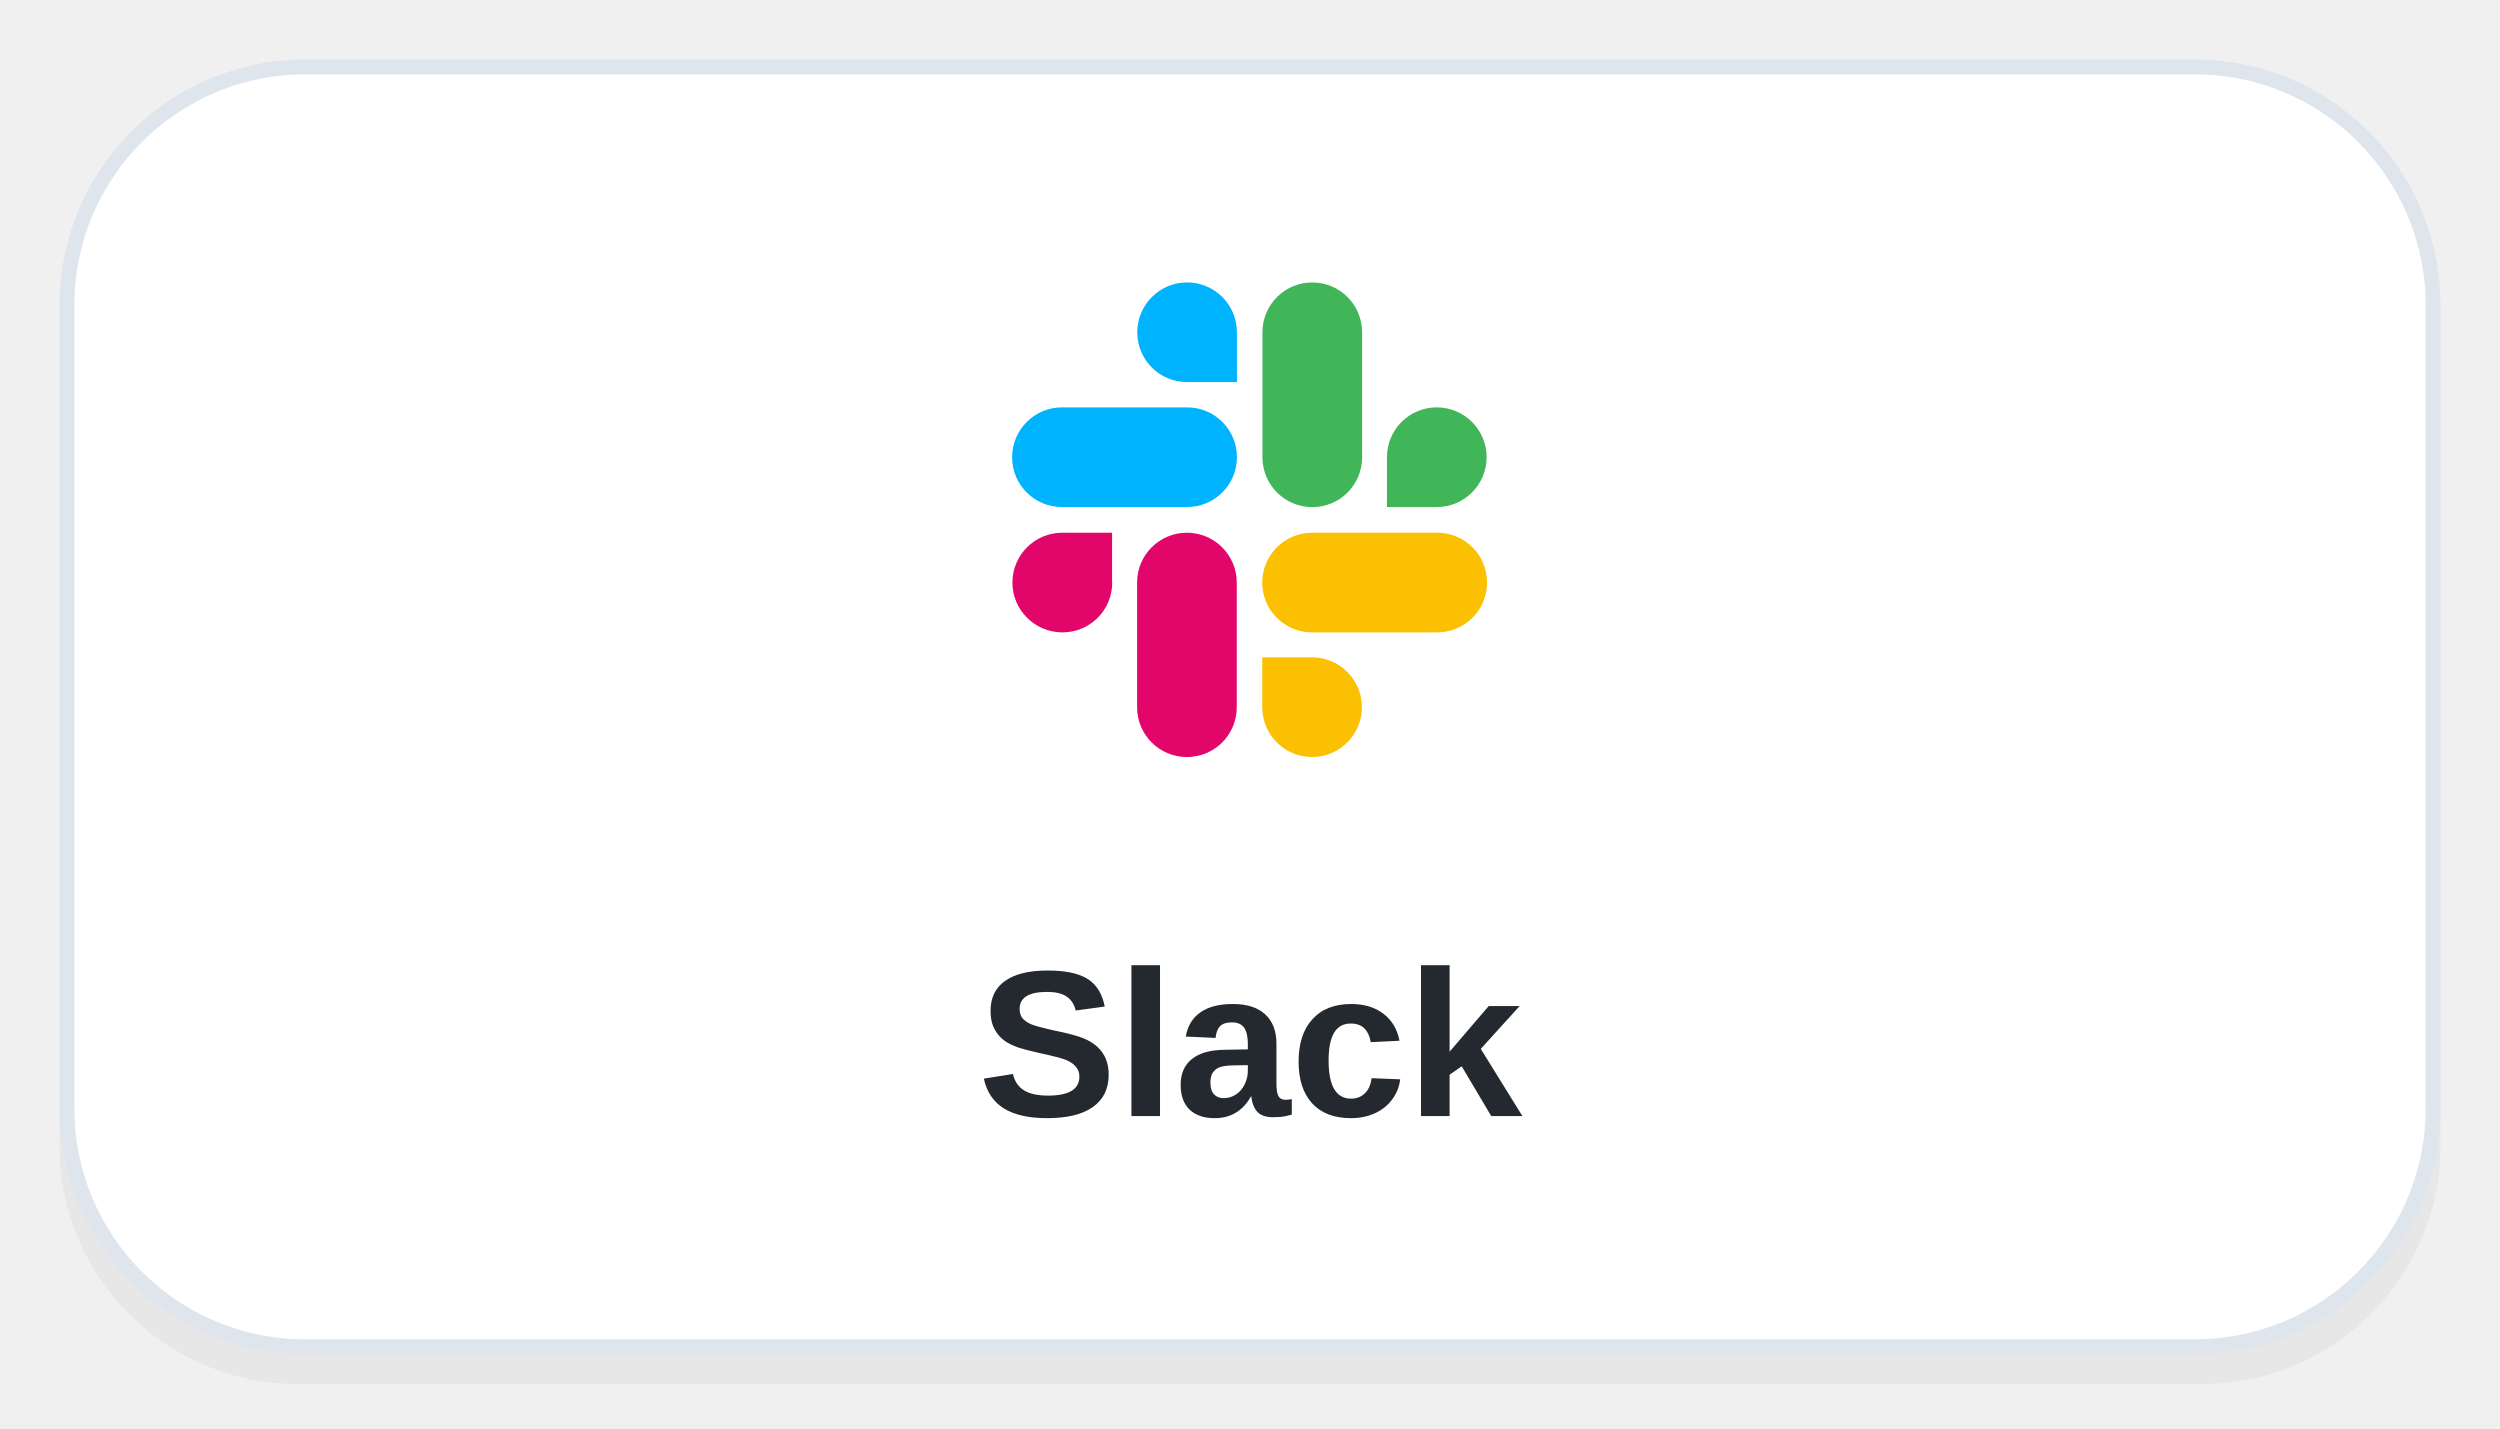
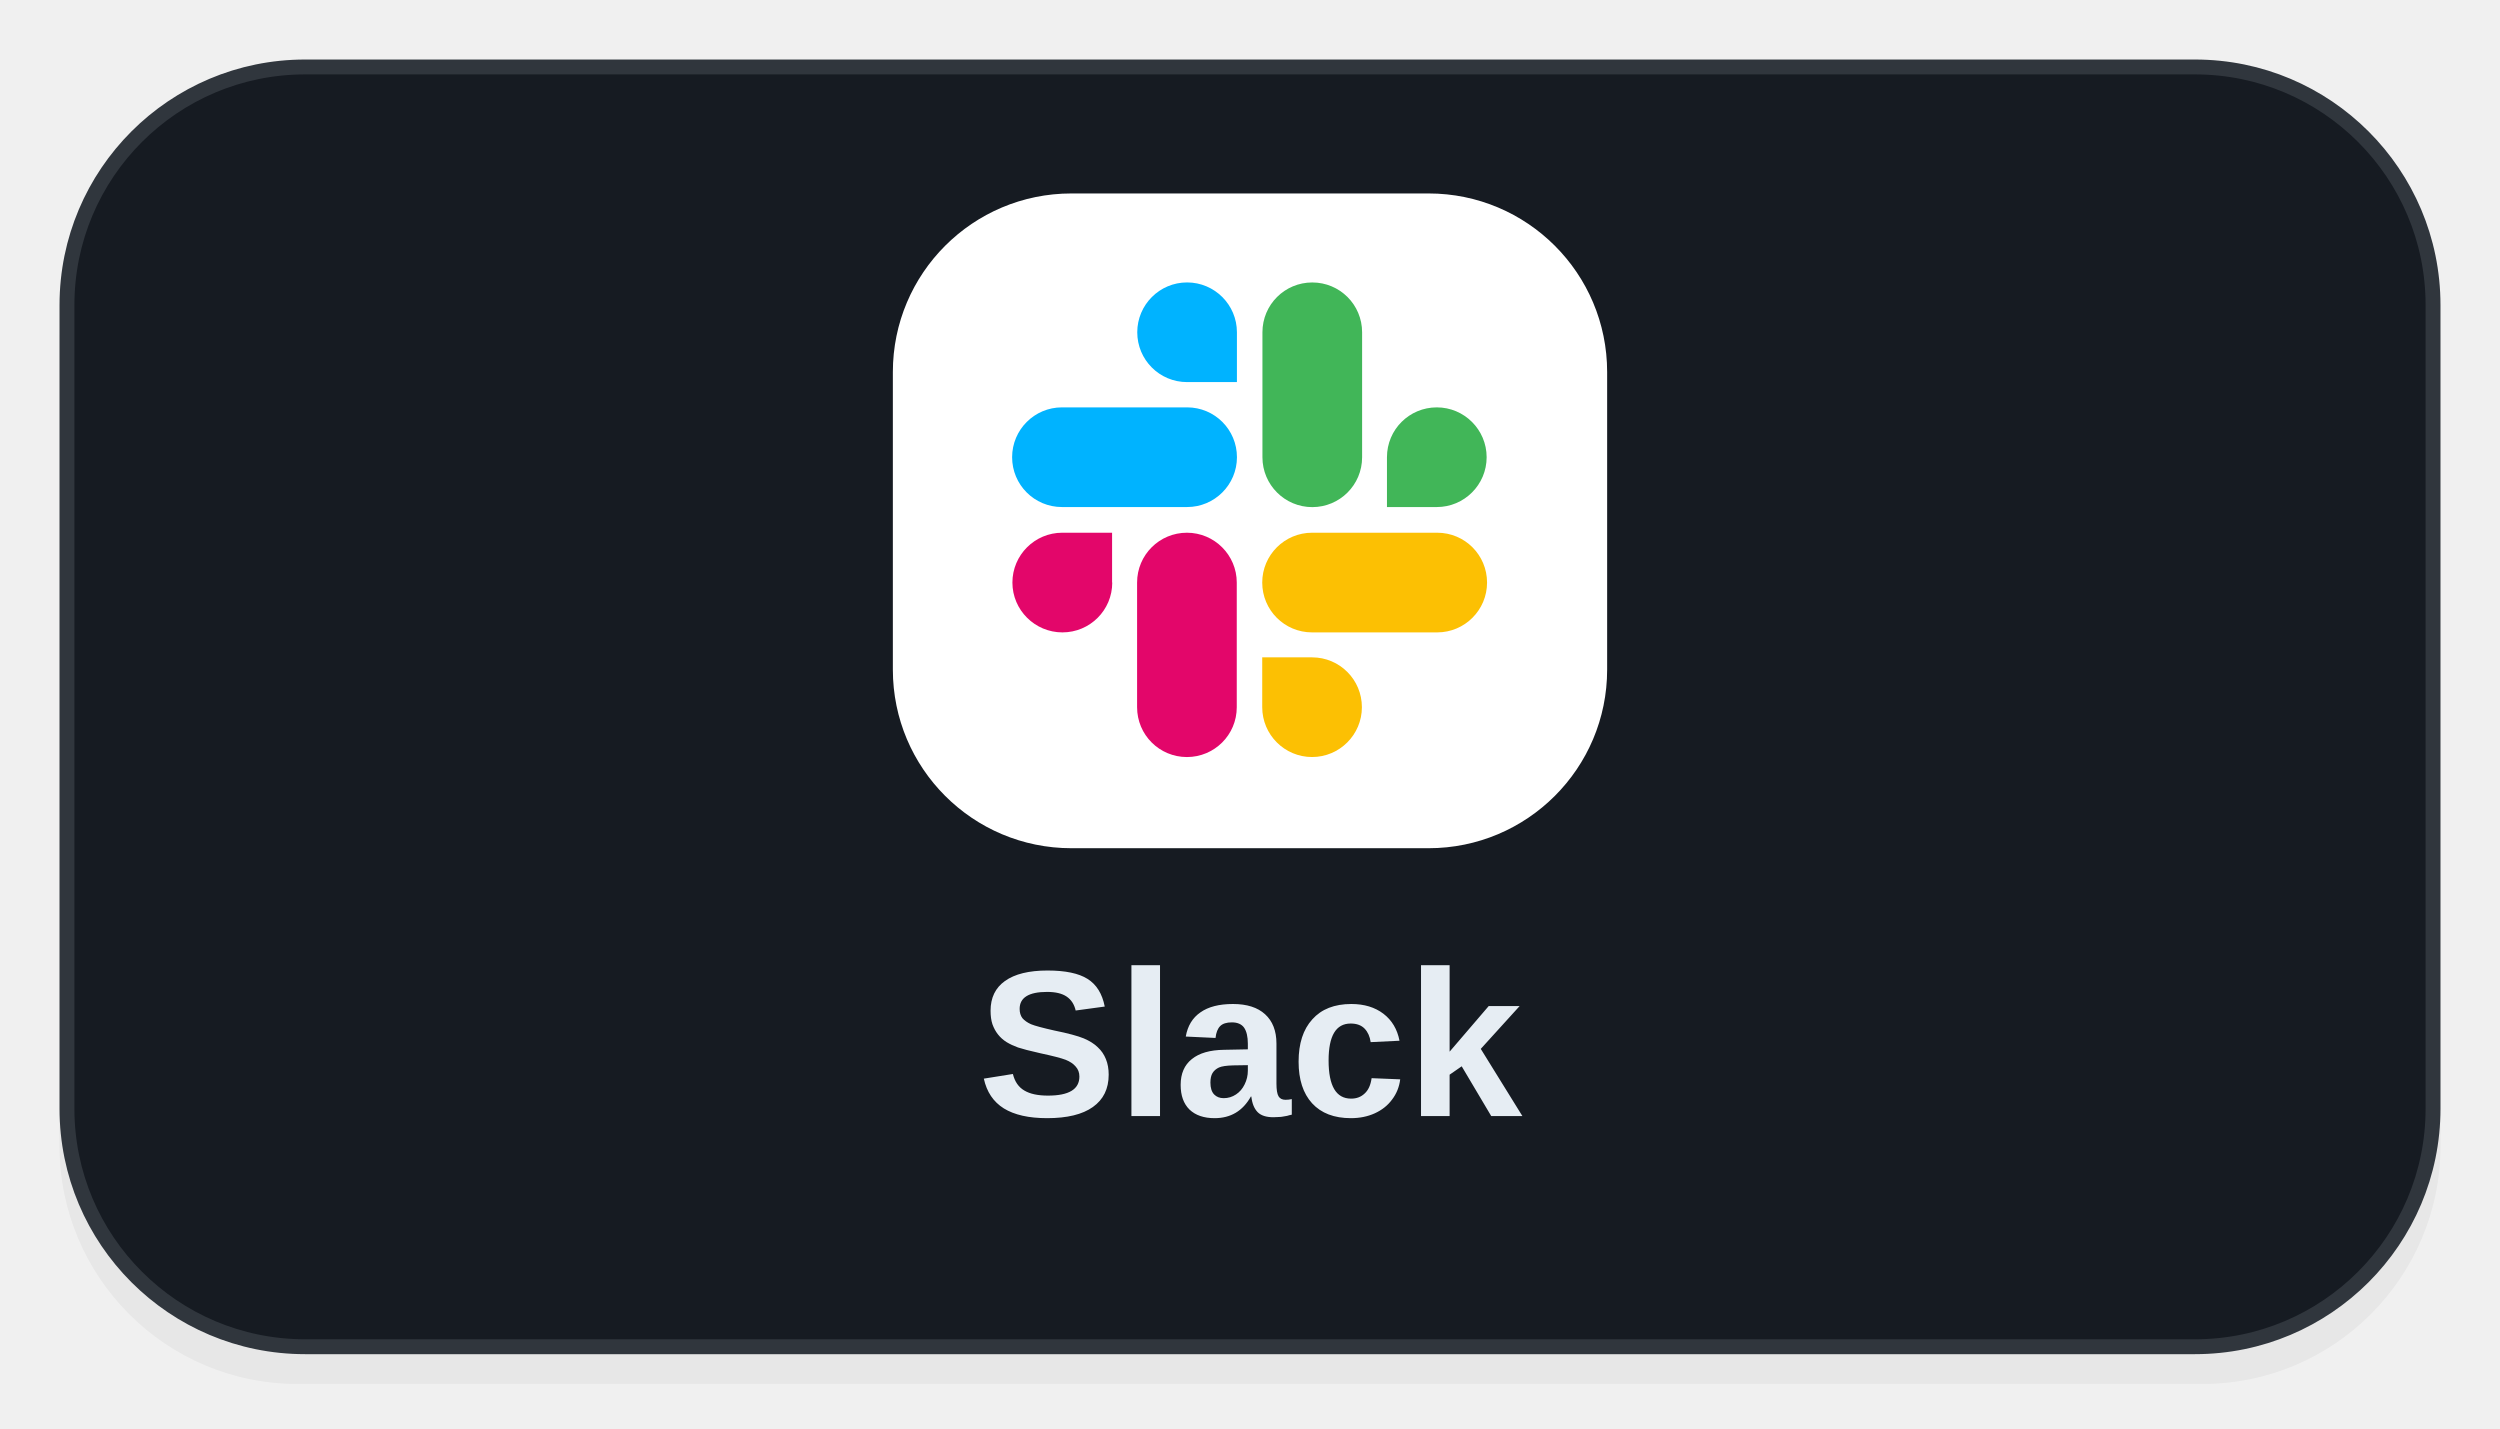
<svg xmlns="http://www.w3.org/2000/svg" width="168" height="96" viewBox="0 0 168 96" role="img" aria-label="Slack">
  <rect x="4" y="7" width="160" height="86" rx="16" fill="#000000" opacity="0.04" />
-   <rect x="4.5" y="4.5" width="159" height="86" rx="16" fill="#ffffff" stroke="#dfe5ed" />
+   <rect x="4.5" y="4.5" width="159" height="86" rx="16" fill="#161b22" stroke="#30363d" />
  <rect x="60" y="13" width="48" height="44" rx="12" fill="#ffffff" />
  <svg x="68" y="19" width="32" height="32" viewBox="0 0 54 54" fill="none">
    <g clip-path="url(#clip0_4127_70105)">
      <path d="M11.379 33.999C11.379 37.136 8.845 39.651 5.728 39.651C2.61 39.651 0.057 37.117 0.057 33.999C0.057 30.882 2.591 28.348 5.709 28.348H11.36V33.999H11.379Z" fill="#E3066A" />
      <path d="M14.196 34C14.196 30.863 16.73 28.348 19.848 28.348C22.965 28.348 25.499 30.882 25.499 34V48.135C25.499 51.272 22.965 53.787 19.848 53.787C16.73 53.787 14.196 51.272 14.196 48.135V34Z" fill="#E3066A" />
      <path d="M19.866 11.267C16.73 11.267 14.215 8.733 14.215 5.616C14.215 2.498 16.749 -0.035 19.866 -0.035C22.984 -0.035 25.517 2.498 25.517 5.616V11.267H19.866Z" fill="#00B3FF" />
      <path d="M19.868 14.133C23.005 14.133 25.52 16.667 25.52 19.785C25.52 22.902 22.986 25.436 19.868 25.436H5.676C2.539 25.436 0.024 22.902 0.024 19.785C0.024 16.667 2.558 14.133 5.676 14.133H19.868Z" fill="#00B3FF" />
      <path d="M42.532 19.785C42.532 16.649 45.066 14.134 48.184 14.134C51.301 14.134 53.835 16.668 53.835 19.785C53.835 22.903 51.301 25.437 48.184 25.437H42.532V19.785Z" fill="#41B658" />
      <path d="M39.713 19.793C39.713 22.93 37.179 25.445 34.061 25.445C30.944 25.445 28.41 22.911 28.41 19.793V5.62C28.41 2.483 30.944 -0.032 34.061 -0.032C37.179 -0.032 39.713 2.483 39.713 5.62V19.793Z" fill="#41B658" />
      <path d="M34.038 42.482C37.174 42.482 39.689 45.016 39.689 48.133C39.689 51.251 37.155 53.785 34.038 53.785C30.92 53.785 28.386 51.251 28.386 48.133V42.482H34.038Z" fill="#FCC003" />
      <path d="M34.038 39.651C30.902 39.651 28.387 37.117 28.387 33.999C28.387 30.882 30.921 28.348 34.038 28.348H48.231C51.367 28.348 53.882 30.882 53.882 33.999C53.882 37.117 51.348 39.651 48.231 39.651H34.038Z" fill="#FCC003" />
    </g>
    <defs>
      <clipPath id="clip0_4127_70105">
        <rect width="54" height="54" fill="white" />
      </clipPath>
    </defs>
  </svg>
-   <text x="84" y="75" text-anchor="middle" fill="#24292f" font-family="Arial,Helvetica,sans-serif" font-size="14" font-weight="600">Slack</text>
+   <text x="84" y="75" text-anchor="middle" fill="#e6edf3" font-family="Arial,Helvetica,sans-serif" font-size="14" font-weight="600">Slack</text>
</svg>
